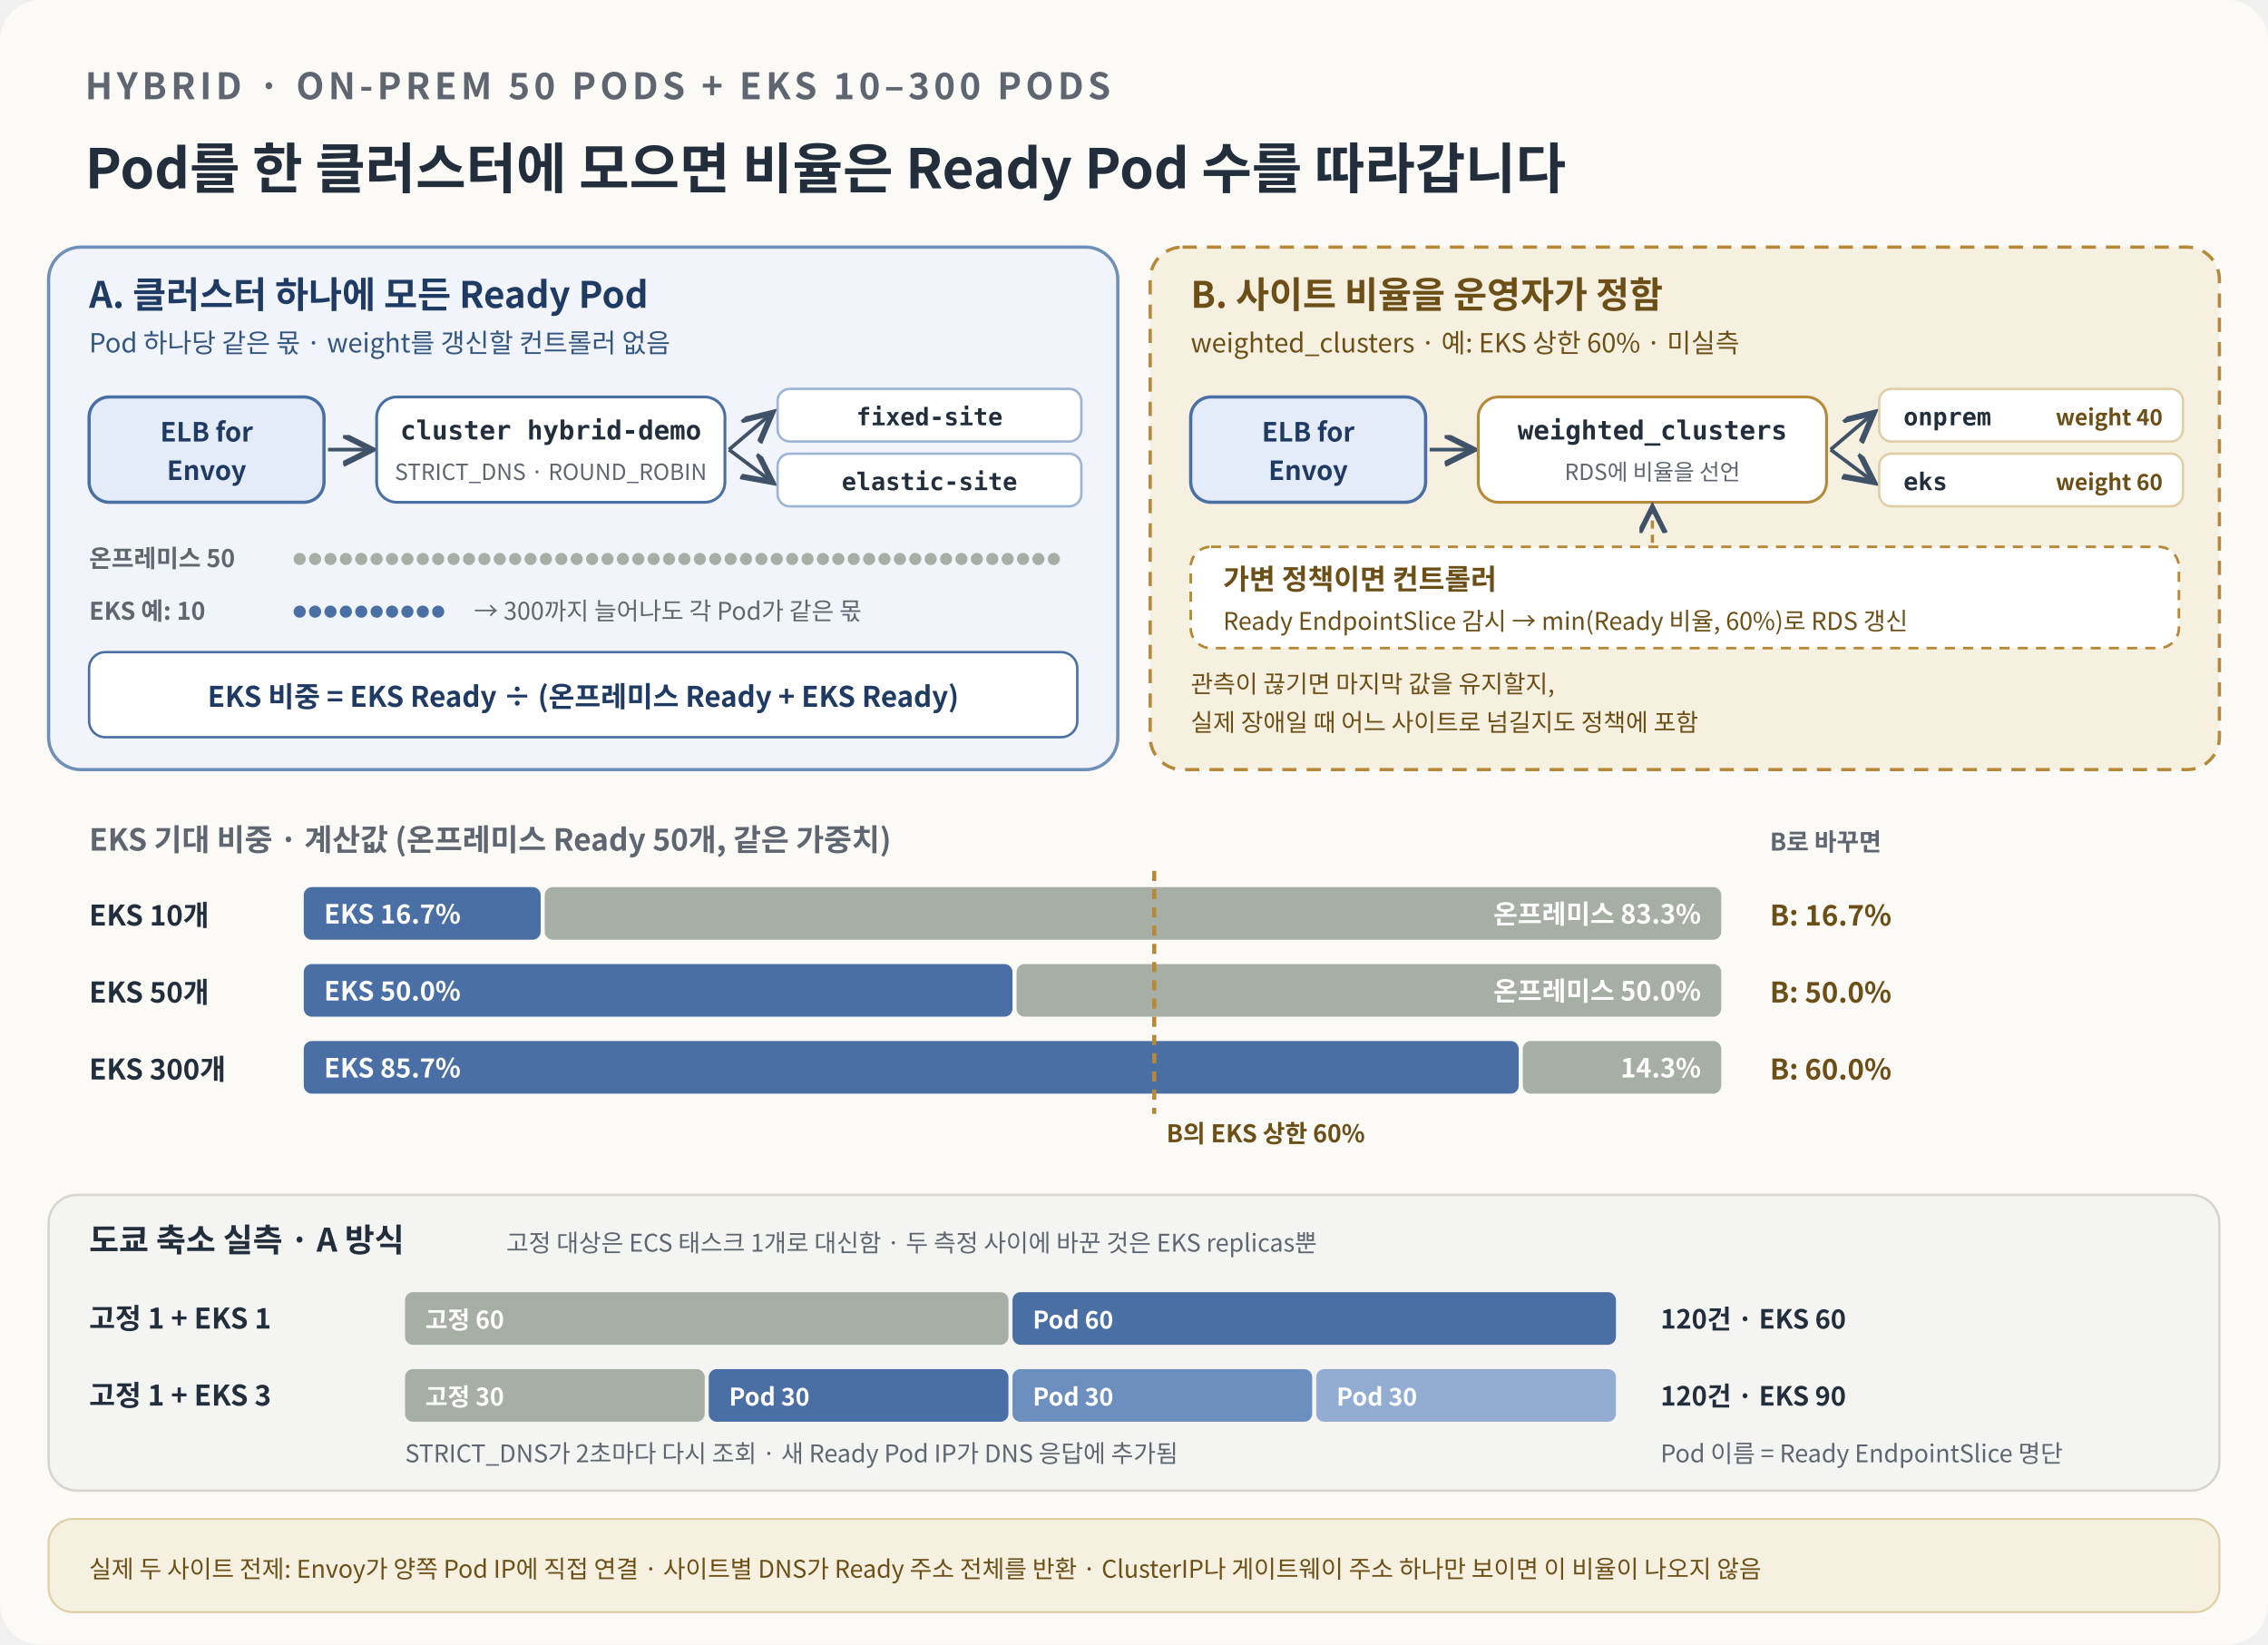
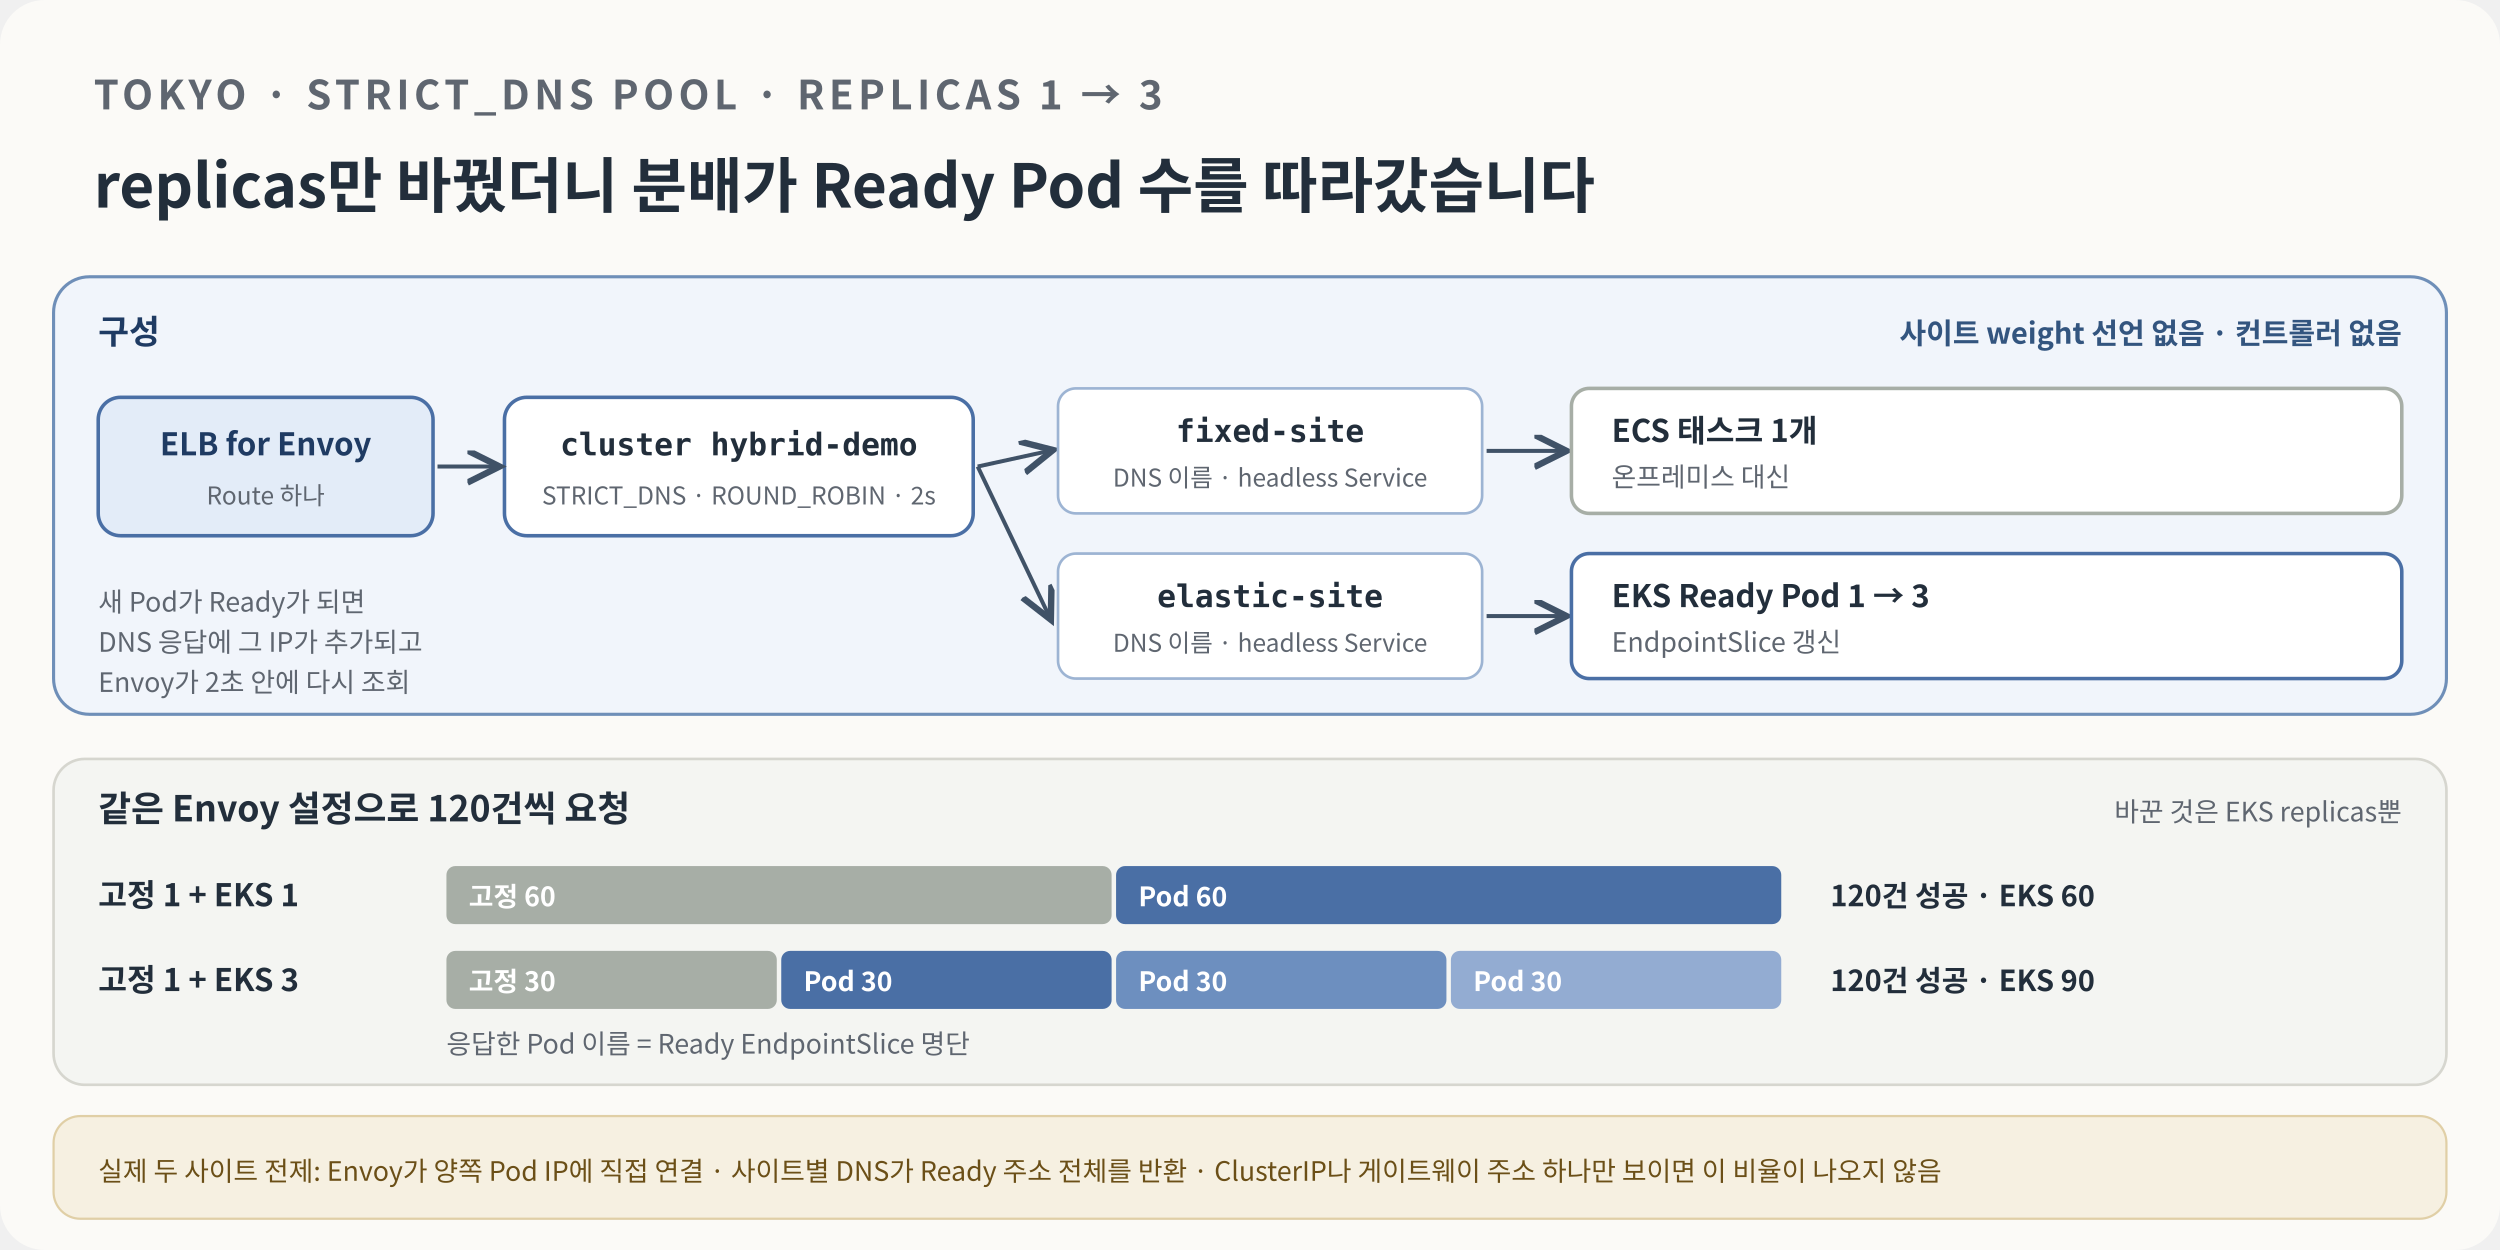
- <svg xmlns="http://www.w3.org/2000/svg" width="1120" height="812" viewBox="0 0 1120 812" role="img" aria-labelledby="title desc">
+ <svg xmlns="http://www.w3.org/2000/svg" width="1120" height="560" viewBox="0 0 1120 560" role="img" aria-labelledby="title desc">
  <defs>
    <marker id="arrow" markerWidth="10" markerHeight="10" refX="7" refY="4" orient="auto">
      <path d="M0 0 8 4 0 8" fill="none" stroke="#405267" stroke-width="1.6" />
    </marker>
    <marker id="arrow-ok" markerWidth="10" markerHeight="10" refX="7" refY="4" orient="auto">
      <path d="M0 0 8 4 0 8" fill="none" stroke="#4f8a68" stroke-width="1.6" />
    </marker>
    <marker id="arrow-bad" markerWidth="10" markerHeight="10" refX="7" refY="4" orient="auto">
      <path d="M0 0 8 4 0 8" fill="none" stroke="#b35a42" stroke-width="1.6" />
    </marker>
  </defs>
-   <rect width="1120" height="812" rx="20" fill="#fbfaf7" />
+   <rect width="1120" height="560" rx="20" fill="#fbfaf7" />
  <g font-family="Noto Sans CJK KR, sans-serif">
-     <text x="42" y="49" fill="#5f6670" font-size="18" font-weight="600" letter-spacing="2">HYBRID · ON-PREM 50 PODS + EKS 10–300 PODS</text>
-     <text x="42" y="93" fill="#222e3b" font-size="27" font-weight="700">Pod를 한 클러스터에 모으면 비율은 Ready Pod 수를 따라갑니다</text>
-     <rect x="24" y="122" width="528" height="258" rx="16" fill="#f1f5fb" stroke="#6f8fb8" stroke-width="1.6" />
-     <text x="44" y="152" fill="#1f3b63" font-size="18" font-weight="700">A. 클러스터 하나에 모든 Ready Pod</text>
-     <text x="44" y="174" fill="#33557f" font-size="13">Pod 하나당 같은 몫 · weight를 갱신할 컨트롤러 없음</text>
-     <rect x="44" y="196" width="116" height="52" rx="10" fill="#e3ecf8" stroke="#4a6fa5" stroke-width="1.6" />
-     <text x="102" y="218" fill="#1f3b63" font-size="13" font-weight="700" text-anchor="middle">ELB for</text>
-     <text x="102" y="237" fill="#1f3b63" font-size="13" font-weight="700" text-anchor="middle">Envoy</text>
-     <path d="M162 222 L182 222" stroke="#405267" stroke-width="1.8" fill="none" marker-end="url(#arrow)" />
-     <rect x="186" y="196" width="172" height="52" rx="10" fill="#ffffff" stroke="#4a6fa5" stroke-width="1.4" />
-     <text x="272" y="217" fill="#222e3b" font-size="13" font-weight="700" text-anchor="middle" font-family="Menlo, Consolas, monospace">cluster hybrid-demo</text>
-     <text x="272" y="237" fill="#5f6670" font-size="11" text-anchor="middle">STRICT_DNS · ROUND_ROBIN</text>
-     <path d="M360 222 L380 205" stroke="#405267" stroke-width="1.8" fill="none" marker-end="url(#arrow)" />
-     <rect x="384" y="192" width="150" height="26" rx="6" fill="#ffffff" stroke="#9db4d3" stroke-width="1.2" />
-     <text x="459" y="210" fill="#222e3b" font-size="12" font-weight="700" text-anchor="middle" font-family="Menlo, Consolas, monospace">fixed-site</text>
-     <path d="M360 222 L380 237" stroke="#405267" stroke-width="1.8" fill="none" marker-end="url(#arrow)" />
-     <rect x="384" y="224" width="150" height="26" rx="6" fill="#ffffff" stroke="#9db4d3" stroke-width="1.2" />
-     <text x="459" y="242" fill="#222e3b" font-size="12" font-weight="700" text-anchor="middle" font-family="Menlo, Consolas, monospace">elastic-site</text>
-     <text x="44" y="280" fill="#5f6670" font-size="12" font-weight="700">온프레미스 50</text>
-     <circle cx="148.0" cy="276" r="3" fill="#a7aea6" />
-     <circle cx="155.6" cy="276" r="3" fill="#a7aea6" />
-     <circle cx="163.2" cy="276" r="3" fill="#a7aea6" />
-     <circle cx="170.8" cy="276" r="3" fill="#a7aea6" />
-     <circle cx="178.4" cy="276" r="3" fill="#a7aea6" />
-     <circle cx="186.0" cy="276" r="3" fill="#a7aea6" />
-     <circle cx="193.6" cy="276" r="3" fill="#a7aea6" />
-     <circle cx="201.2" cy="276" r="3" fill="#a7aea6" />
-     <circle cx="208.8" cy="276" r="3" fill="#a7aea6" />
-     <circle cx="216.4" cy="276" r="3" fill="#a7aea6" />
-     <circle cx="224.0" cy="276" r="3" fill="#a7aea6" />
-     <circle cx="231.6" cy="276" r="3" fill="#a7aea6" />
-     <circle cx="239.2" cy="276" r="3" fill="#a7aea6" />
-     <circle cx="246.8" cy="276" r="3" fill="#a7aea6" />
-     <circle cx="254.4" cy="276" r="3" fill="#a7aea6" />
-     <circle cx="262.0" cy="276" r="3" fill="#a7aea6" />
-     <circle cx="269.6" cy="276" r="3" fill="#a7aea6" />
-     <circle cx="277.2" cy="276" r="3" fill="#a7aea6" />
-     <circle cx="284.8" cy="276" r="3" fill="#a7aea6" />
-     <circle cx="292.4" cy="276" r="3" fill="#a7aea6" />
-     <circle cx="300.0" cy="276" r="3" fill="#a7aea6" />
-     <circle cx="307.6" cy="276" r="3" fill="#a7aea6" />
-     <circle cx="315.2" cy="276" r="3" fill="#a7aea6" />
-     <circle cx="322.8" cy="276" r="3" fill="#a7aea6" />
-     <circle cx="330.4" cy="276" r="3" fill="#a7aea6" />
-     <circle cx="338.0" cy="276" r="3" fill="#a7aea6" />
-     <circle cx="345.6" cy="276" r="3" fill="#a7aea6" />
-     <circle cx="353.2" cy="276" r="3" fill="#a7aea6" />
-     <circle cx="360.8" cy="276" r="3" fill="#a7aea6" />
-     <circle cx="368.4" cy="276" r="3" fill="#a7aea6" />
-     <circle cx="376.0" cy="276" r="3" fill="#a7aea6" />
-     <circle cx="383.6" cy="276" r="3" fill="#a7aea6" />
-     <circle cx="391.2" cy="276" r="3" fill="#a7aea6" />
-     <circle cx="398.8" cy="276" r="3" fill="#a7aea6" />
-     <circle cx="406.4" cy="276" r="3" fill="#a7aea6" />
-     <circle cx="414.0" cy="276" r="3" fill="#a7aea6" />
-     <circle cx="421.6" cy="276" r="3" fill="#a7aea6" />
-     <circle cx="429.2" cy="276" r="3" fill="#a7aea6" />
-     <circle cx="436.8" cy="276" r="3" fill="#a7aea6" />
-     <circle cx="444.4" cy="276" r="3" fill="#a7aea6" />
-     <circle cx="452.0" cy="276" r="3" fill="#a7aea6" />
-     <circle cx="459.6" cy="276" r="3" fill="#a7aea6" />
-     <circle cx="467.2" cy="276" r="3" fill="#a7aea6" />
-     <circle cx="474.8" cy="276" r="3" fill="#a7aea6" />
-     <circle cx="482.4" cy="276" r="3" fill="#a7aea6" />
-     <circle cx="490.0" cy="276" r="3" fill="#a7aea6" />
-     <circle cx="497.6" cy="276" r="3" fill="#a7aea6" />
-     <circle cx="505.2" cy="276" r="3" fill="#a7aea6" />
-     <circle cx="512.8" cy="276" r="3" fill="#a7aea6" />
-     <circle cx="520.4" cy="276" r="3" fill="#a7aea6" />
-     <text x="44" y="306" fill="#5f6670" font-size="12" font-weight="700">EKS 예: 10</text>
-     <circle cx="148.0" cy="302" r="3" fill="#4a6fa5" />
-     <circle cx="155.6" cy="302" r="3" fill="#4a6fa5" />
-     <circle cx="163.2" cy="302" r="3" fill="#4a6fa5" />
-     <circle cx="170.8" cy="302" r="3" fill="#4a6fa5" />
-     <circle cx="178.4" cy="302" r="3" fill="#4a6fa5" />
-     <circle cx="186.0" cy="302" r="3" fill="#4a6fa5" />
-     <circle cx="193.6" cy="302" r="3" fill="#4a6fa5" />
-     <circle cx="201.2" cy="302" r="3" fill="#4a6fa5" />
-     <circle cx="208.8" cy="302" r="3" fill="#4a6fa5" />
-     <circle cx="216.4" cy="302" r="3" fill="#4a6fa5" />
-     <text x="234" y="306" fill="#5f6670" font-size="12">→ 300까지 늘어나도 각 Pod가 같은 몫</text>
-     <rect x="44" y="322" width="488" height="42" rx="8" fill="#ffffff" stroke="#4a6fa5" stroke-width="1.2" />
-     <text x="288.0" y="349" fill="#1f3b63" font-size="14" font-weight="700" text-anchor="middle">EKS 비중 = EKS Ready ÷ (온프레미스 Ready + EKS Ready)</text>
-     <rect x="568" y="122" width="528" height="258" rx="16" fill="#f6f0e1" stroke="#b58938" stroke-width="1.6" stroke-dasharray="7 5" />
-     <text x="588" y="152" fill="#6b4f17" font-size="18" font-weight="700">B. 사이트 비율을 운영자가 정함</text>
-     <text x="588" y="174" fill="#6b4f17" font-size="13">weighted_clusters · 예: EKS 상한 60% · 미실측</text>
-     <rect x="588" y="196" width="116" height="52" rx="10" fill="#e3ecf8" stroke="#4a6fa5" stroke-width="1.6" />
-     <text x="646" y="218" fill="#1f3b63" font-size="13" font-weight="700" text-anchor="middle">ELB for</text>
-     <text x="646" y="237" fill="#1f3b63" font-size="13" font-weight="700" text-anchor="middle">Envoy</text>
-     <path d="M706 222 L726 222" stroke="#405267" stroke-width="1.8" fill="none" marker-end="url(#arrow)" />
-     <rect x="730" y="196" width="172" height="52" rx="10" fill="#ffffff" stroke="#b58938" stroke-width="1.4" />
-     <text x="816" y="217" fill="#222e3b" font-size="13" font-weight="700" text-anchor="middle" font-family="Menlo, Consolas, monospace">weighted_clusters</text>
-     <text x="816" y="237" fill="#5f6670" font-size="11" text-anchor="middle">RDS에 비율을 선언</text>
-     <path d="M904 222 L924 205" stroke="#405267" stroke-width="1.8" fill="none" marker-end="url(#arrow)" />
-     <rect x="928" y="192" width="150" height="26" rx="6" fill="#ffffff" stroke="#e0cfa6" stroke-width="1.2" />
-     <text x="940" y="210" fill="#222e3b" font-size="12" font-weight="700" font-family="Menlo, Consolas, monospace">onprem</text>
-     <text x="1068" y="210" fill="#6b4f17" font-size="11" font-weight="700" text-anchor="end">weight 40</text>
-     <path d="M904 222 L924 237" stroke="#405267" stroke-width="1.8" fill="none" marker-end="url(#arrow)" />
-     <rect x="928" y="224" width="150" height="26" rx="6" fill="#ffffff" stroke="#e0cfa6" stroke-width="1.2" />
-     <text x="940" y="242" fill="#222e3b" font-size="12" font-weight="700" font-family="Menlo, Consolas, monospace">eks</text>
-     <text x="1068" y="242" fill="#6b4f17" font-size="11" font-weight="700" text-anchor="end">weight 60</text>
-     <rect x="588" y="270" width="488" height="50" rx="10" fill="#ffffff" stroke="#b58938" stroke-width="1.3" stroke-dasharray="5 4" />
-     <text x="604" y="291" fill="#6b4f17" font-size="14" font-weight="700">가변 정책이면 컨트롤러</text>
-     <text x="604" y="311" fill="#6b4f17" font-size="12">Ready EndpointSlice 감시 → min(Ready 비율, 60%)로 RDS 갱신</text>
-     <path d="M816 268 L816 252" stroke="#b58938" stroke-width="1.6" fill="none" marker-end="url(#arrow)" stroke-dasharray="4 3" />
-     <text x="588" y="342" fill="#6b4f17" font-size="12">관측이 끊기면 마지막 값을 유지할지,</text>
-     <text x="588" y="361" fill="#6b4f17" font-size="12">실제 장애일 때 어느 사이트로 넘길지도 정책에 포함</text>
-     <text x="44" y="420" fill="#5f6670" font-size="15" font-weight="700">EKS 기대 비중 · 계산값 (온프레미스 Ready 50개, 같은 가중치)</text>
-     <text x="44" y="457" fill="#222e3b" font-size="14" font-weight="700">EKS 10개</text>
-     <rect x="150" y="438" width="117" height="26" rx="4" fill="#4a6fa5" />
-     <rect x="269" y="438" width="581" height="26" rx="4" fill="#a7aea6" />
-     <text x="160" y="456" fill="#ffffff" font-size="13" font-weight="700">EKS 16.7%</text>
-     <text x="840" y="456" fill="#ffffff" font-size="13" font-weight="700" text-anchor="end">온프레미스 83.3%</text>
-     <text x="874" y="457" fill="#6b4f17" font-size="14" font-weight="700">B: 16.7%</text>
-     <text x="44" y="495" fill="#222e3b" font-size="14" font-weight="700">EKS 50개</text>
-     <rect x="150" y="476" width="350" height="26" rx="4" fill="#4a6fa5" />
-     <rect x="502" y="476" width="348" height="26" rx="4" fill="#a7aea6" />
-     <text x="160" y="494" fill="#ffffff" font-size="13" font-weight="700">EKS 50.0%</text>
-     <text x="840" y="494" fill="#ffffff" font-size="13" font-weight="700" text-anchor="end">온프레미스 50.0%</text>
-     <text x="874" y="495" fill="#6b4f17" font-size="14" font-weight="700">B: 50.0%</text>
-     <text x="44" y="533" fill="#222e3b" font-size="14" font-weight="700">EKS 300개</text>
-     <rect x="150" y="514" width="600" height="26" rx="4" fill="#4a6fa5" />
-     <rect x="752" y="514" width="98" height="26" rx="4" fill="#a7aea6" />
-     <text x="160" y="532" fill="#ffffff" font-size="13" font-weight="700">EKS 85.7%</text>
-     <text x="840" y="532" fill="#ffffff" font-size="13" font-weight="700" text-anchor="end">14.3%</text>
-     <text x="874" y="533" fill="#6b4f17" font-size="14" font-weight="700">B: 60.0%</text>
-     <path d="M570.0 430 L570.0 550" stroke="#b58938" stroke-width="2" stroke-dasharray="5 4" />
-     <text x="576.0" y="564" fill="#6b4f17" font-size="12" font-weight="700">B의 EKS 상한 60%</text>
-     <text x="874" y="420" fill="#5f6670" font-size="12" font-weight="700">B로 바꾸면</text>
-     <rect x="24" y="590" width="1072" height="146" rx="14" fill="#f4f5f2" stroke="#d6d6cf" stroke-width="1.2" />
-     <text x="44" y="618" fill="#222e3b" font-size="16" font-weight="700">도쿄 축소 실측 · A 방식</text>
-     <text x="250" y="618" fill="#5f6670" font-size="12">고정 대상은 ECS 태스크 1개로 대신함 · 두 측정 사이에 바꾼 것은 EKS replicas뿐</text>
-     <text x="44" y="656" fill="#222e3b" font-size="14" font-weight="700">고정 1 + EKS 1</text>
-     <rect x="200" y="638" width="298" height="26" rx="4" fill="#a7aea6" />
-     <text x="210" y="656" fill="#ffffff" font-size="12" font-weight="700">고정 60</text>
-     <rect x="500" y="638" width="298" height="26" rx="4" fill="#4a6fa5" />
-     <text x="510.0" y="656" fill="#ffffff" font-size="12" font-weight="700">Pod 60</text>
-     <text x="820" y="656" fill="#222e3b" font-size="13" font-weight="700">120건 · EKS 60</text>
-     <text x="44" y="694" fill="#222e3b" font-size="14" font-weight="700">고정 1 + EKS 3</text>
-     <rect x="200" y="676" width="148" height="26" rx="4" fill="#a7aea6" />
-     <text x="210" y="694" fill="#ffffff" font-size="12" font-weight="700">고정 30</text>
-     <rect x="350" y="676" width="148" height="26" rx="4" fill="#4a6fa5" />
-     <text x="360.0" y="694" fill="#ffffff" font-size="12" font-weight="700">Pod 30</text>
-     <rect x="500" y="676" width="148" height="26" rx="4" fill="#6d8fbf" />
-     <text x="510.0" y="694" fill="#ffffff" font-size="12" font-weight="700">Pod 30</text>
-     <rect x="650" y="676" width="148" height="26" rx="4" fill="#93acd2" />
-     <text x="660.0" y="694" fill="#ffffff" font-size="12" font-weight="700">Pod 30</text>
-     <text x="820" y="694" fill="#222e3b" font-size="13" font-weight="700">120건 · EKS 90</text>
-     <text x="820" y="722" fill="#5f6670" font-size="12">Pod 이름 = Ready EndpointSlice 명단</text>
-     <text x="200" y="722" fill="#5f6670" font-size="12">STRICT_DNS가 2초마다 다시 조회 · 새 Ready Pod IP가 DNS 응답에 추가됨</text>
-     <rect x="24" y="750" width="1072" height="46" rx="12" fill="#f6f0e1" stroke="#e0cfa6" stroke-width="1" />
-     <text x="44" y="779" fill="#6b4f17" font-size="12">실제 두 사이트 전제: Envoy가 양쪽 Pod IP에 직접 연결 · 사이트별 DNS가 Ready 주소 전체를 반환 · ClusterIP나 게이트웨이 주소 하나만 보이면 이 비율이 나오지 않음</text>
+     <text x="42" y="49" fill="#5f6670" font-size="18" font-weight="600" letter-spacing="2">TOKYO · STRICT_DNS POOL · REPLICAS 1 → 3</text>
+     <text x="42" y="93" fill="#222e3b" font-size="27" font-weight="700">replicas만 바꿨더니 분배가 Ready Pod 수를 따라갔습니다</text>
+     <rect x="24" y="124" width="1072" height="196" rx="16" fill="#f1f5fb" stroke="#6f8fb8" stroke-width="1.4" />
+     <text x="44" y="154" fill="#1f3b63" font-size="15" font-weight="700">구성</text>
+     <text x="1076" y="154" fill="#33557f" font-size="13" font-weight="600" text-anchor="end">사이트 weight 선언 없음 · 컨트롤러 없음</text>
+     <rect x="44" y="178" width="150" height="62" rx="10" fill="#e3ecf8" stroke="#4a6fa5" stroke-width="1.6" />
+     <text x="119.0" y="204" fill="#1f3b63" font-size="14" font-weight="700" text-anchor="middle">ELB for Envoy</text>
+     <text x="119.0" y="226" fill="#5f6670" font-size="11" text-anchor="middle">Route 하나</text>
+     <rect x="226" y="178" width="210" height="62" rx="10" fill="#ffffff" stroke="#4a6fa5" stroke-width="1.6" />
+     <text x="331.0" y="204" fill="#222e3b" font-size="14" font-weight="700" text-anchor="middle" font-family="Menlo, Consolas, monospace">cluster hybrid-demo</text>
+     <text x="331.0" y="226" fill="#5f6670" font-size="11" text-anchor="middle">STRICT_DNS · ROUND_ROBIN · 2s</text>
+     <path d="M196 209 L222 209" stroke="#405267" stroke-width="1.8" fill="none" marker-end="url(#arrow)" />
+     <path d="M438 209 L470 202" stroke="#405267" stroke-width="1.8" fill="none" marker-end="url(#arrow)" />
+     <rect x="474" y="174" width="190" height="56" rx="8" fill="#ffffff" stroke="#9db4d3" stroke-width="1.2" />
+     <text x="569" y="198" fill="#222e3b" font-size="14" font-weight="700" text-anchor="middle" font-family="Menlo, Consolas, monospace">fixed-site</text>
+     <text x="569" y="218" fill="#5f6670" font-size="11" text-anchor="middle">DNS 이름 · headless Service</text>
+     <path d="M666 202 L700 202" stroke="#405267" stroke-width="1.8" fill="none" marker-end="url(#arrow)" />
+     <rect x="704" y="174" width="372" height="56" rx="8" fill="#ffffff" stroke="#a7aea6" stroke-width="1.6" />
+     <text x="722" y="198" fill="#222e3b" font-size="14" font-weight="700">ECS 태스크 1개</text>
+     <text x="722" y="218" fill="#5f6670" font-size="12">온프레미스 대신</text>
+     <path d="M438 209 L470 276" stroke="#405267" stroke-width="1.8" fill="none" marker-end="url(#arrow)" />
+     <rect x="474" y="248" width="190" height="56" rx="8" fill="#ffffff" stroke="#9db4d3" stroke-width="1.2" />
+     <text x="569" y="272" fill="#222e3b" font-size="14" font-weight="700" text-anchor="middle" font-family="Menlo, Consolas, monospace">elastic-site</text>
+     <text x="569" y="292" fill="#5f6670" font-size="11" text-anchor="middle">DNS 이름 · headless Service</text>
+     <path d="M666 276 L700 276" stroke="#405267" stroke-width="1.8" fill="none" marker-end="url(#arrow)" />
+     <rect x="704" y="248" width="372" height="56" rx="8" fill="#ffffff" stroke="#4a6fa5" stroke-width="1.6" />
+     <text x="722" y="272" fill="#222e3b" font-size="14" font-weight="700">EKS Ready Pod 1 → 3</text>
+     <text x="722" y="292" fill="#5f6670" font-size="12">EndpointSlice 갱신</text>
+     <text x="44" y="274" fill="#5f6670" font-size="12">새 Pod가 Ready가 되면</text>
+     <text x="44" y="292" fill="#5f6670" font-size="12">DNS 응답에 그 IP가 추가되고</text>
+     <text x="44" y="310" fill="#5f6670" font-size="12">Envoy가 2초 안에 다시 조회</text>
+     <rect x="24" y="340" width="1072" height="146" rx="14" fill="#f4f5f2" stroke="#d6d6cf" stroke-width="1.2" />
+     <text x="44" y="368" fill="#222e3b" font-size="16" font-weight="700">같은 Envoy 설정으로 120건씩 요청</text>
+     <text x="1076" y="368" fill="#5f6670" font-size="12" text-anchor="end">바꾼 것은 EKS replicas뿐</text>
+     <text x="44" y="406" fill="#222e3b" font-size="14" font-weight="700">고정 1 + EKS 1</text>
+     <rect x="200" y="388" width="298" height="26" rx="4" fill="#a7aea6" />
+     <text x="210" y="406" fill="#ffffff" font-size="12" font-weight="700">고정 60</text>
+     <rect x="500" y="388" width="298" height="26" rx="4" fill="#4a6fa5" />
+     <text x="510.0" y="406" fill="#ffffff" font-size="12" font-weight="700">Pod 60</text>
+     <text x="820" y="406" fill="#222e3b" font-size="13" font-weight="700">120건 성공 · EKS 60</text>
+     <text x="44" y="444" fill="#222e3b" font-size="14" font-weight="700">고정 1 + EKS 3</text>
+     <rect x="200" y="426" width="148" height="26" rx="4" fill="#a7aea6" />
+     <text x="210" y="444" fill="#ffffff" font-size="12" font-weight="700">고정 30</text>
+     <rect x="350" y="426" width="148" height="26" rx="4" fill="#4a6fa5" />
+     <text x="360.0" y="444" fill="#ffffff" font-size="12" font-weight="700">Pod 30</text>
+     <rect x="500" y="426" width="148" height="26" rx="4" fill="#6d8fbf" />
+     <text x="510.0" y="444" fill="#ffffff" font-size="12" font-weight="700">Pod 30</text>
+     <rect x="650" y="426" width="148" height="26" rx="4" fill="#93acd2" />
+     <text x="660.0" y="444" fill="#ffffff" font-size="12" font-weight="700">Pod 30</text>
+     <text x="820" y="444" fill="#222e3b" font-size="13" font-weight="700">120건 성공 · EKS 90</text>
+     <text x="200" y="472" fill="#5f6670" font-size="12">응답한 Pod 이름 = Ready EndpointSlice 명단</text>
+     <rect x="24" y="500" width="1072" height="46" rx="12" fill="#f6f0e1" stroke="#e0cfa6" stroke-width="1" />
+     <text x="44" y="529" fill="#6b4f17" font-size="12">실제 두 사이트 전제: Envoy가 양쪽 Pod IP에 직접 연결 · 사이트별 DNS가 Ready 주소 전체를 반환 · ClusterIP나 게이트웨이 주소 하나만 보이면 이 비율이 나오지 않음</text>
  </g>
</svg>
